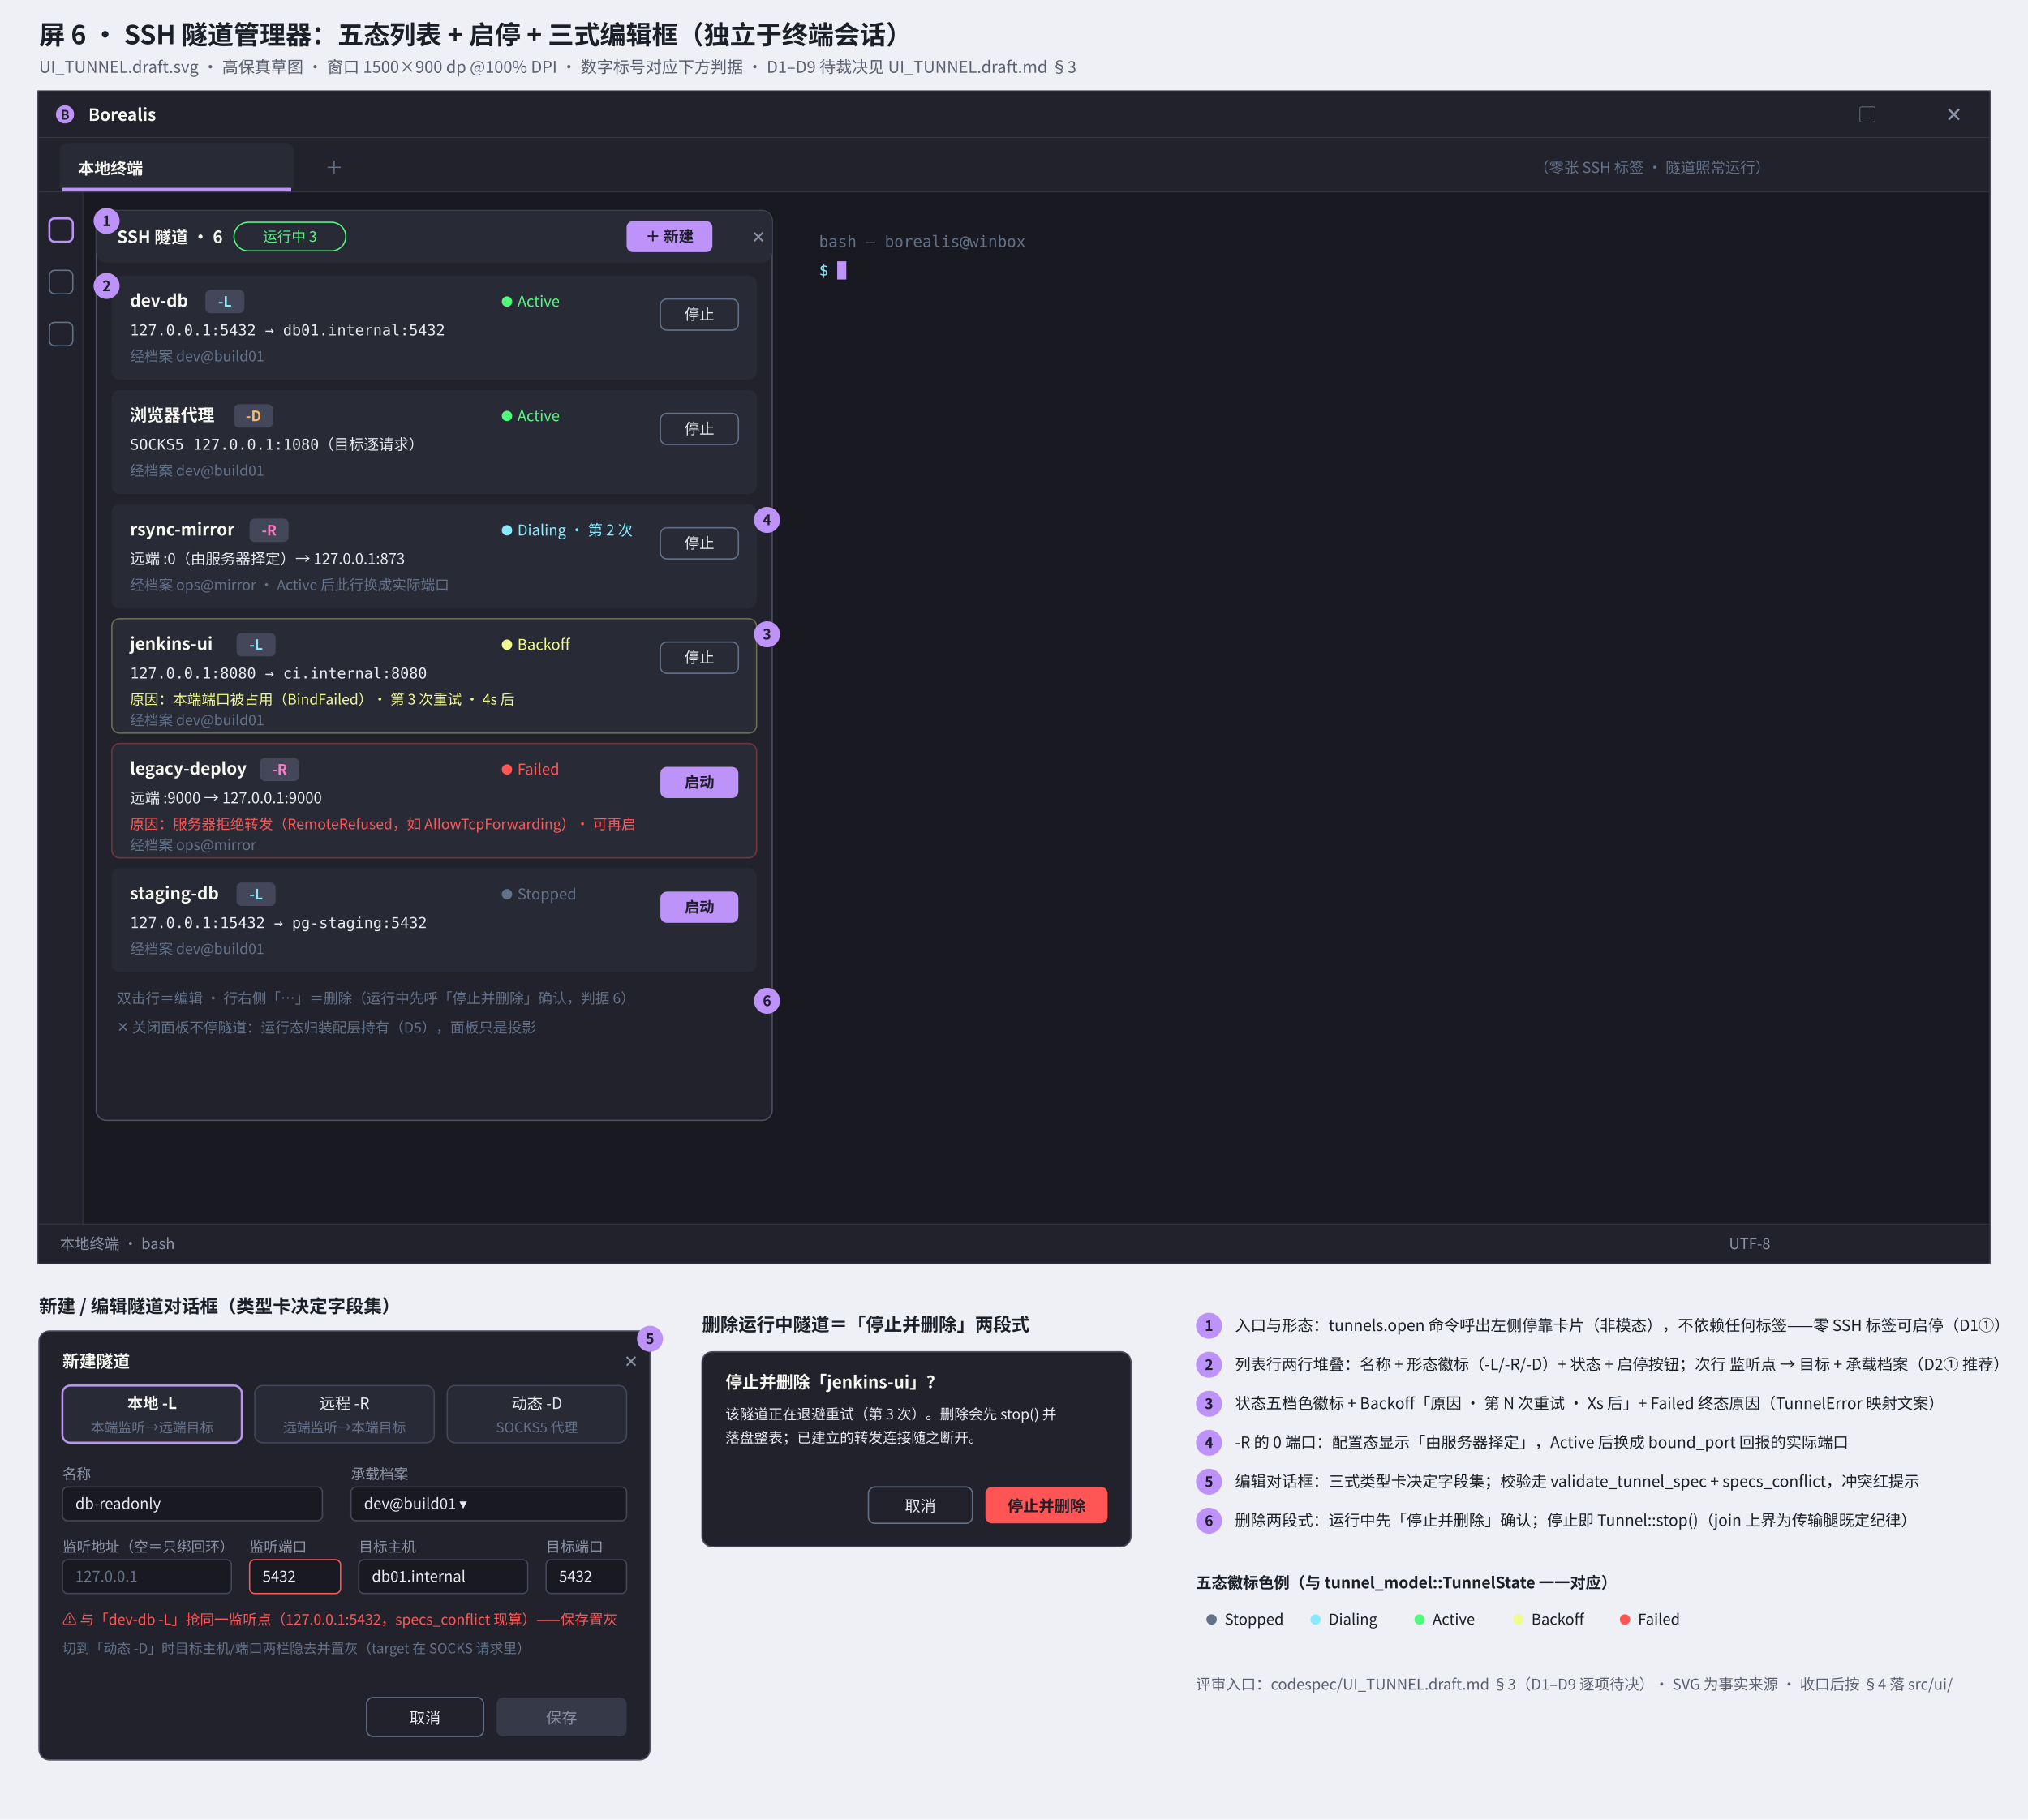
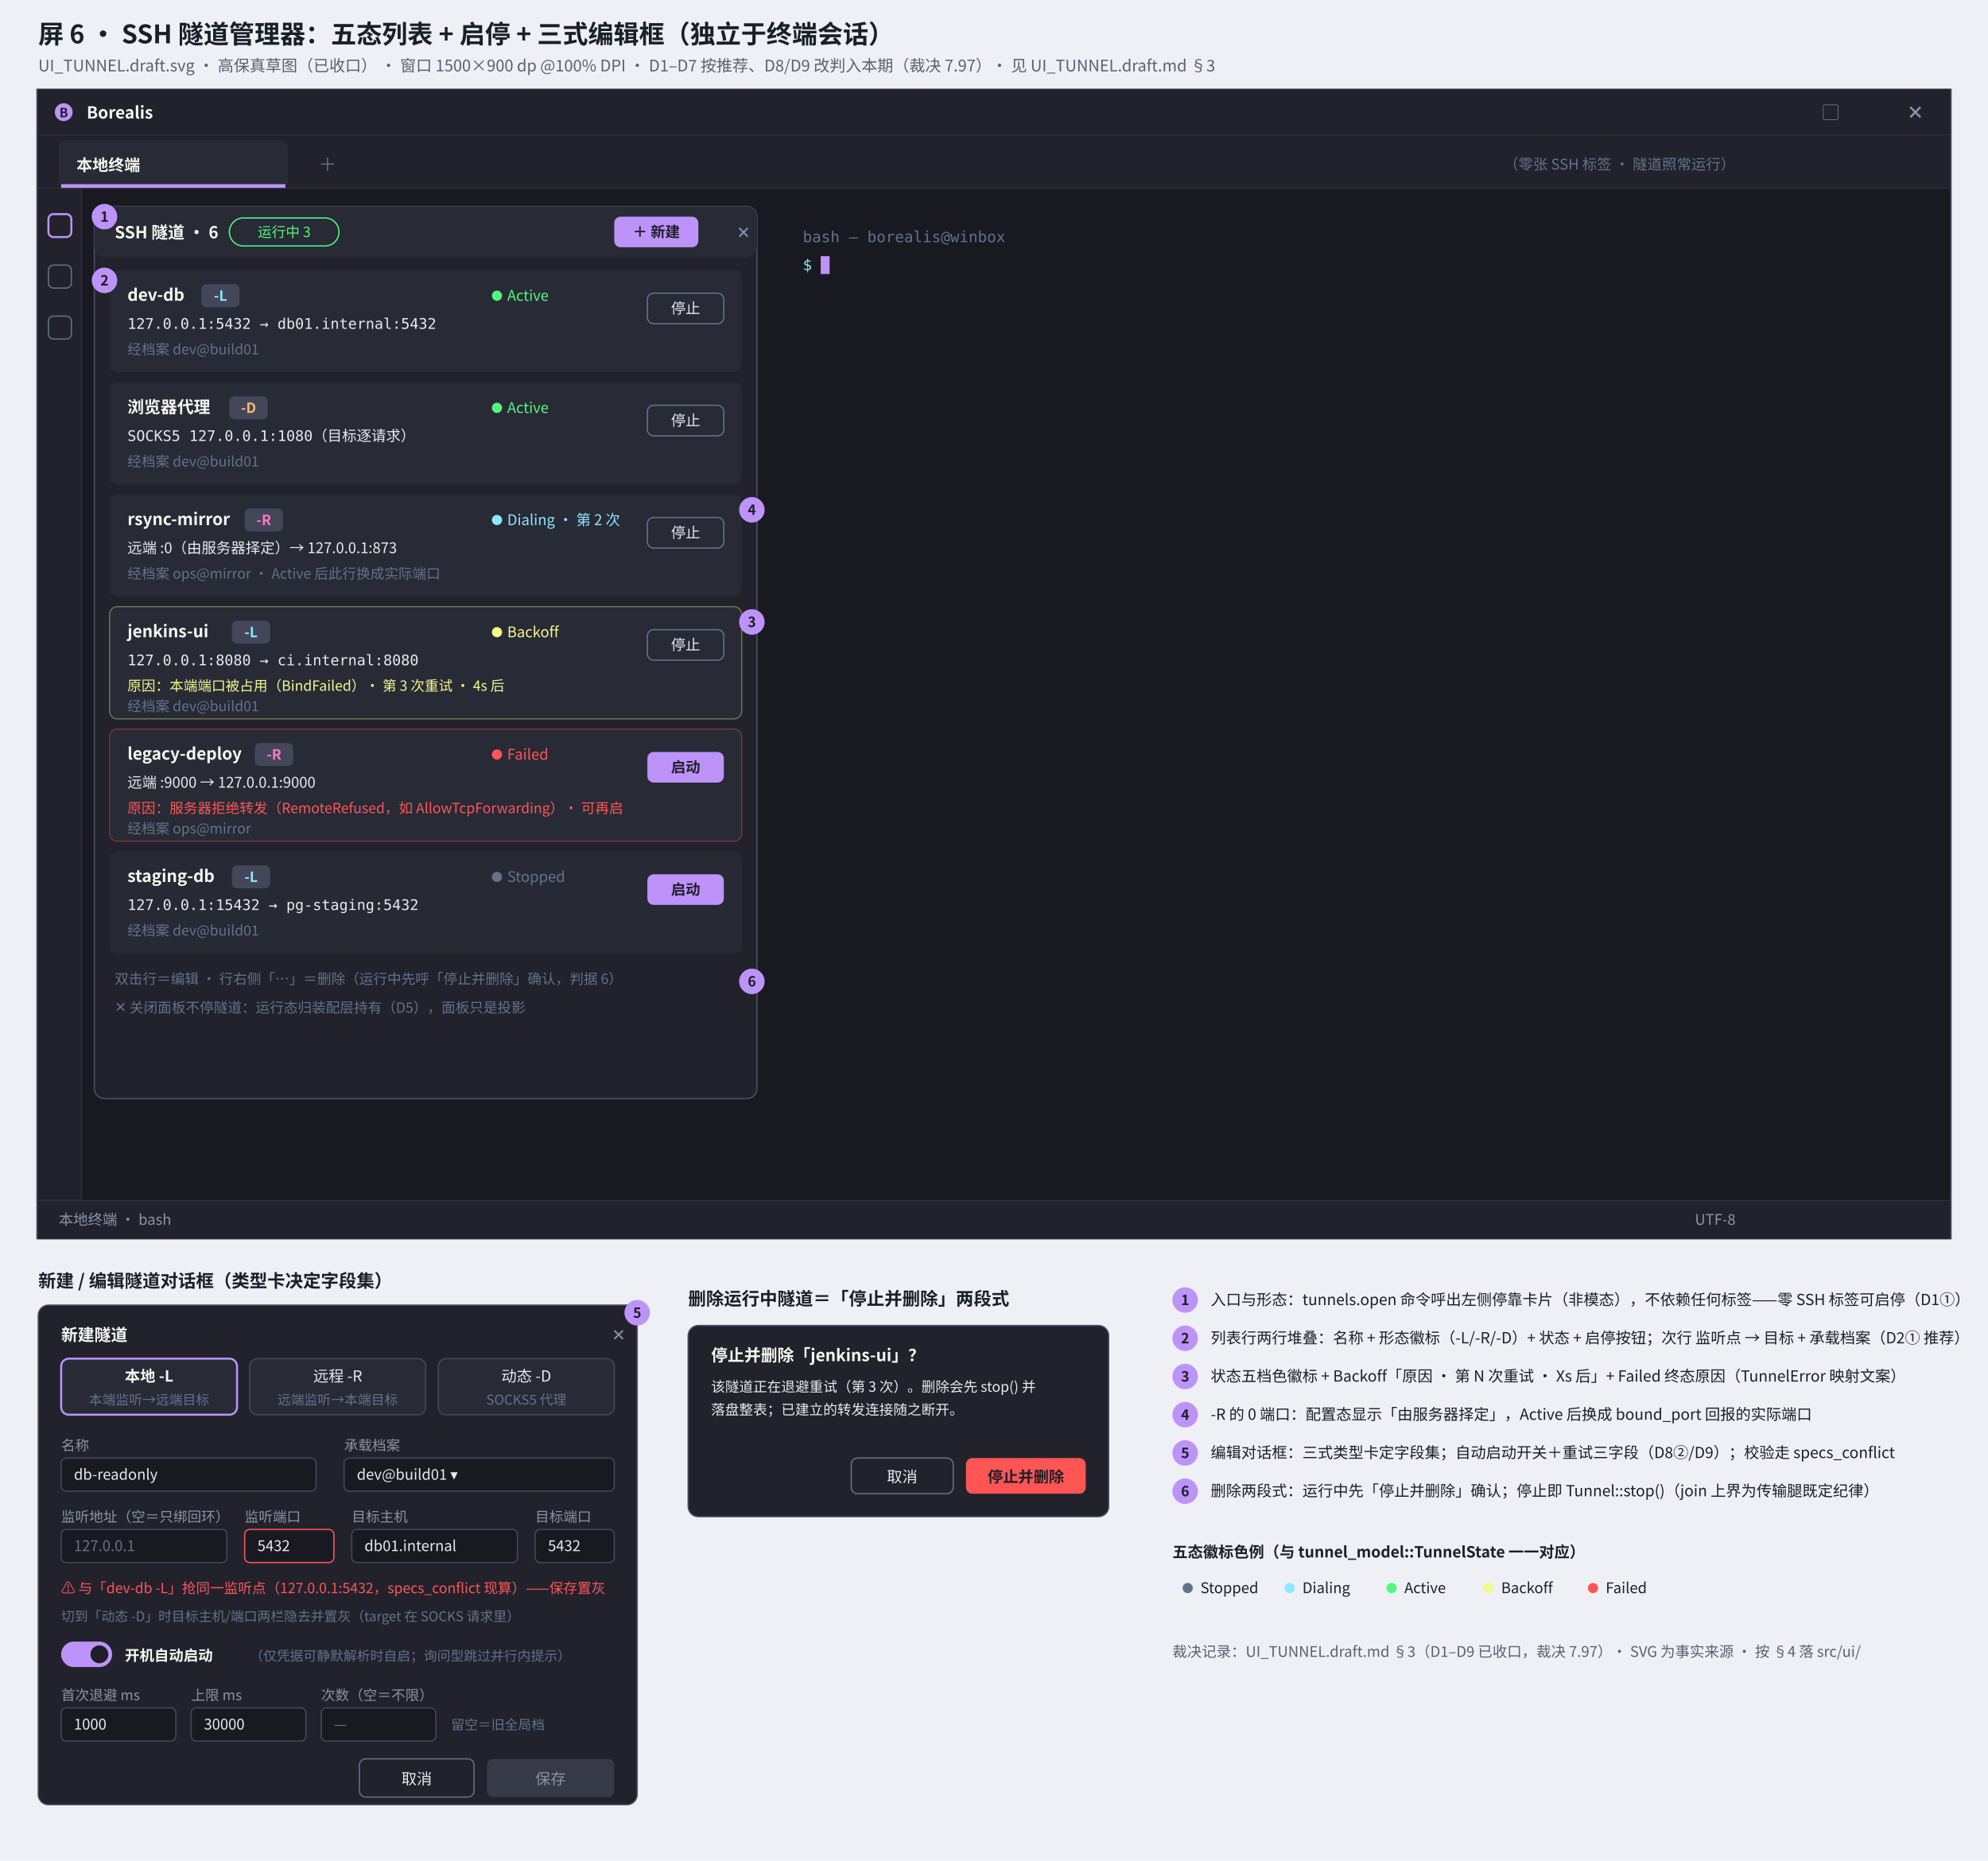
- <svg xmlns="http://www.w3.org/2000/svg" width="1560" height="1400" viewBox="0 0 1560 1400" font-family="'Noto Sans CJK SC',sans-serif">
-   <rect x="0" y="0" width="1560" height="1400" fill="#eef0f5" />
+ <svg xmlns="http://www.w3.org/2000/svg" width="1560" height="1460" viewBox="0 0 1560 1460" font-family="'Noto Sans CJK SC',sans-serif">
+   <rect x="0" y="0" width="1560" height="1460" fill="#eef0f5" />
  <text x="30" y="34" font-size="20" font-weight="700" fill="#1b1f28">屏 6 · SSH 隧道管理器：五态列表 + 启停 + 三式编辑框（独立于终端会话）</text>
-   <text x="30" y="56" font-size="12.5" fill="#5a6070">UI_TUNNEL.draft.svg · 高保真草图 · 窗口 1500×900 dp @100% DPI · 数字标号对应下方判据 · D1–D9 待裁决见 UI_TUNNEL.draft.md §3</text>
+   <text x="30" y="56" font-size="12.5" fill="#5a6070">UI_TUNNEL.draft.svg · 高保真草图（已收口） · 窗口 1500×900 dp @100% DPI · D1–D7 按推荐、D8/D9 改判入本期（裁决 7.97）· 见 UI_TUNNEL.draft.md §3</text>
  <g transform="translate(30,70)">
    <rect x="-1" y="0" width="1502" height="902" fill="#1E1F29" stroke="#4D4F63" stroke-width="1" />
    <rect x="0" y="0" width="1500" height="36" fill="#21222C" />
    <circle cx="20" cy="18" r="7" fill="#BD93F9" />
    <text x="20" y="22" font-size="10" fill="#1E1F29" font-weight="700" text-anchor="middle">B</text>
    <text x="38" y="23" font-size="13" fill="#F8F8F2" font-weight="600">Borealis</text>
    <line x1="1469" y1="14" x2="1477" y2="22" stroke="#8B93A7" stroke-width="1.6" />
    <line x1="1477" y1="14" x2="1469" y2="22" stroke="#8B93A7" stroke-width="1.6" />
    <text x="1400" y="23" font-size="13" fill="#8B93A7">▢</text>
    <line x1="0" y1="36" x2="1500" y2="36" stroke="#3A3C4C" stroke-width="1" />
    <rect x="0" y="36" width="1500" height="42" fill="#21222C" />
    <rect x="16" y="40" width="180" height="38" rx="6" fill="#282A36" />
    <text x="30" y="64" font-size="12.5" fill="#F8F8F2" font-weight="600">本地终端</text>
    <line x1="18" y1="76" x2="194" y2="76" stroke="#BD93F9" stroke-width="3" />
    <text x="220" y="64" font-size="14" fill="#62728A">＋</text>
    <text x="1150" y="63" font-size="11.5" fill="#62728A">（零张 SSH 标签 · 隧道照常运行）</text>
    <line x1="0" y1="78" x2="1500" y2="78" stroke="#3A3C4C" stroke-width="1" />
    <rect x="0" y="78" width="34" height="794" fill="#21222C" />
    <rect x="8" y="98" width="18" height="18" rx="4" fill="none" stroke="#BD93F9" stroke-width="1.6" />
    <rect x="8" y="138" width="18" height="18" rx="4" fill="none" stroke="#62728A" />
    <rect x="8" y="178" width="18" height="18" rx="4" fill="none" stroke="#62728A" />
    <line x1="34" y1="78" x2="34" y2="872" stroke="#3A3C4C" stroke-width="1" />
    <rect x="34" y="78" width="1466" height="794" fill="#191A21" />
    <text x="600" y="120" font-size="12" fill="#62728A" font-family="'Cascadia Code',monospace">bash — borealis@winbox</text>
    <text x="600" y="142" font-size="12" fill="#8BE9FD" font-family="'Cascadia Code',monospace">$</text>
    <rect x="614" y="131" width="7" height="14" fill="#BD93F9" />
    <rect x="44" y="92" width="520" height="700" rx="8" fill="#21222C" stroke="#4D4F63" stroke-width="1" />
    <rect x="44" y="92" width="520" height="40" rx="8" fill="#282A36" />
    <text x="60" y="117" font-size="13" fill="#F8F8F2" font-weight="600">SSH 隧道 · 6</text>
    <rect x="150" y="101" width="86" height="22" rx="11" fill="none" stroke="#50FA7B" />
    <text x="193" y="116" font-size="11" fill="#50FA7B" text-anchor="middle">运行中 3</text>
    <rect x="452" y="100" width="66" height="24" rx="5" fill="#BD93F9" />
    <text x="485" y="116" font-size="11.5" fill="#1E1F29" font-weight="700" text-anchor="middle">＋ 新建</text>
    <text x="548" y="117" font-size="13" fill="#8B93A7">✕</text>
    <circle cx="52" cy="100" r="10" fill="#BD93F9" />
    <text x="52" y="104" font-size="11" fill="#1E1F29" font-weight="700" text-anchor="middle">1</text>
    <rect x="56" y="142" width="496" height="80" rx="6" fill="#282A36" />
    <text x="70" y="166" font-size="13" fill="#F8F8F2" font-weight="600">dev-db</text>
    <rect x="128" y="153" width="30" height="18" rx="4" fill="#44475A" />
    <text x="143" y="166" font-size="11" fill="#8BE9FD" text-anchor="middle" font-weight="700">-L</text>
    <circle cx="360" cy="162" r="4" fill="#50FA7B" />
    <text x="368" y="166" font-size="11.5" fill="#50FA7B">Active</text>
    <text x="70" y="188" font-size="11.5" fill="#E8EAF0" font-family="'Cascadia Code',monospace">127.0.0.1:5432 → db01.internal:5432</text>
    <text x="70" y="208" font-size="11" fill="#62728A">经档案 dev@build01</text>
    <rect x="478" y="160" width="60" height="24" rx="5" fill="none" stroke="#62728A" />
    <text x="508" y="176" font-size="11.5" fill="#E8EAF0" text-anchor="middle">停止</text>
    <circle cx="52" cy="150" r="10" fill="#BD93F9" />
    <text x="52" y="154" font-size="11" fill="#1E1F29" font-weight="700" text-anchor="middle">2</text>
    <rect x="56" y="230" width="496" height="80" rx="6" fill="#282A36" />
    <text x="70" y="254" font-size="13" fill="#F8F8F2" font-weight="600">浏览器代理</text>
    <rect x="150" y="241" width="30" height="18" rx="4" fill="#44475A" />
    <text x="165" y="254" font-size="11" fill="#FFB86C" text-anchor="middle" font-weight="700">-D</text>
    <circle cx="360" cy="250" r="4" fill="#50FA7B" />
    <text x="368" y="254" font-size="11.5" fill="#50FA7B">Active</text>
    <text x="70" y="276" font-size="11.5" fill="#E8EAF0" font-family="'Cascadia Code',monospace">SOCKS5 127.0.0.1:1080（目标逐请求）</text>
    <text x="70" y="296" font-size="11" fill="#62728A">经档案 dev@build01</text>
    <rect x="478" y="248" width="60" height="24" rx="5" fill="none" stroke="#62728A" />
    <text x="508" y="264" font-size="11.5" fill="#E8EAF0" text-anchor="middle">停止</text>
    <rect x="56" y="318" width="496" height="80" rx="6" fill="#282A36" />
    <text x="70" y="342" font-size="13" fill="#F8F8F2" font-weight="600">rsync-mirror</text>
    <rect x="162" y="329" width="30" height="18" rx="4" fill="#44475A" />
    <text x="177" y="342" font-size="11" fill="#FF79C6" text-anchor="middle" font-weight="700">-R</text>
    <circle cx="360" cy="338" r="4" fill="#8BE9FD" />
    <text x="368" y="342" font-size="11.5" fill="#8BE9FD">Dialing · 第 2 次</text>
    <text x="70" y="364" font-size="11.5" fill="#E8EAF0">远端 :0（由服务器择定）→ 127.0.0.1:873</text>
    <text x="70" y="384" font-size="11" fill="#62728A">经档案 ops@mirror · Active 后此行换成实际端口</text>
    <rect x="478" y="336" width="60" height="24" rx="5" fill="none" stroke="#62728A" />
    <text x="508" y="352" font-size="11.5" fill="#E8EAF0" text-anchor="middle">停止</text>
    <circle cx="560" cy="330" r="10" fill="#BD93F9" />
    <text x="560" y="334" font-size="11" fill="#1E1F29" font-weight="700" text-anchor="middle">4</text>
    <rect x="56" y="406" width="496" height="88" rx="6" fill="#282A36" stroke="#F1FA8C" stroke-opacity="0.35" />
    <text x="70" y="430" font-size="13" fill="#F8F8F2" font-weight="600">jenkins-ui</text>
    <rect x="152" y="417" width="30" height="18" rx="4" fill="#44475A" />
    <text x="167" y="430" font-size="11" fill="#8BE9FD" text-anchor="middle" font-weight="700">-L</text>
    <circle cx="360" cy="426" r="4" fill="#F1FA8C" />
    <text x="368" y="430" font-size="11.5" fill="#F1FA8C">Backoff</text>
    <text x="70" y="452" font-size="11.5" fill="#E8EAF0" font-family="'Cascadia Code',monospace">127.0.0.1:8080 → ci.internal:8080</text>
    <text x="70" y="472" font-size="11" fill="#F1FA8C">原因：本端端口被占用（BindFailed）· 第 3 次重试 · 4s 后</text>
    <text x="70" y="488" font-size="11" fill="#62728A">经档案 dev@build01</text>
    <rect x="478" y="424" width="60" height="24" rx="5" fill="none" stroke="#62728A" />
    <text x="508" y="440" font-size="11.5" fill="#E8EAF0" text-anchor="middle">停止</text>
    <circle cx="560" cy="418" r="10" fill="#BD93F9" />
    <text x="560" y="422" font-size="11" fill="#1E1F29" font-weight="700" text-anchor="middle">3</text>
    <rect x="56" y="502" width="496" height="88" rx="6" fill="#282A36" stroke="#FF5555" stroke-opacity="0.35" />
    <text x="70" y="526" font-size="13" fill="#F8F8F2" font-weight="600">legacy-deploy</text>
    <rect x="170" y="513" width="30" height="18" rx="4" fill="#44475A" />
    <text x="185" y="526" font-size="11" fill="#FF79C6" text-anchor="middle" font-weight="700">-R</text>
    <circle cx="360" cy="522" r="4" fill="#FF5555" />
    <text x="368" y="526" font-size="11.5" fill="#FF5555">Failed</text>
    <text x="70" y="548" font-size="11.5" fill="#E8EAF0">远端 :9000 → 127.0.0.1:9000</text>
    <text x="70" y="568" font-size="11" fill="#FF5555">原因：服务器拒绝转发（RemoteRefused，如 AllowTcpForwarding）· 可再启</text>
    <text x="70" y="584" font-size="11" fill="#62728A">经档案 ops@mirror</text>
    <rect x="478" y="520" width="60" height="24" rx="5" fill="#BD93F9" />
    <text x="508" y="536" font-size="11.5" fill="#1E1F29" font-weight="700" text-anchor="middle">启动</text>
    <rect x="56" y="598" width="496" height="80" rx="6" fill="#282A36" opacity="0.85" />
    <text x="70" y="622" font-size="13" fill="#F8F8F2" font-weight="600">staging-db</text>
    <rect x="152" y="609" width="30" height="18" rx="4" fill="#44475A" />
    <text x="167" y="622" font-size="11" fill="#8BE9FD" text-anchor="middle" font-weight="700">-L</text>
    <circle cx="360" cy="618" r="4" fill="#62728A" />
    <text x="368" y="622" font-size="11.5" fill="#62728A">Stopped</text>
    <text x="70" y="644" font-size="11.5" fill="#E8EAF0" font-family="'Cascadia Code',monospace">127.0.0.1:15432 → pg-staging:5432</text>
    <text x="70" y="664" font-size="11" fill="#62728A">经档案 dev@build01</text>
    <rect x="478" y="616" width="60" height="24" rx="5" fill="#BD93F9" />
    <text x="508" y="632" font-size="11.5" fill="#1E1F29" font-weight="700" text-anchor="middle">启动</text>
    <text x="60" y="702" font-size="11" fill="#62728A">双击行＝编辑 · 行右侧「⋯」＝删除（运行中先呼「停止并删除」确认，判据 6）</text>
    <text x="60" y="724" font-size="11" fill="#62728A">✕ 关闭面板不停隧道：运行态归装配层持有（D5），面板只是投影</text>
    <circle cx="560" cy="700" r="10" fill="#BD93F9" />
    <text x="560" y="704" font-size="11" fill="#1E1F29" font-weight="700" text-anchor="middle">6</text>
    <line x1="0" y1="872" x2="1500" y2="872" stroke="#3A3C4C" stroke-width="1" />
    <rect x="0" y="872" width="1500" height="30" fill="#21222C" />
    <text x="16" y="891" font-size="11.5" fill="#8B93A7">本地终端 · bash</text>
    <text x="1300" y="891" font-size="11.5" fill="#8B93A7">UTF-8</text>
  </g>
  <g transform="translate(30,1010)">
    <text x="0" y="0" font-size="14" font-weight="700" fill="#1b1f28">新建 / 编辑隧道对话框（类型卡决定字段集）</text>
-     <rect x="0" y="14" width="470" height="330" rx="8" fill="#21222C" stroke="#4D4F63" />
+     <rect x="0" y="14" width="470" height="392" rx="8" fill="#21222C" stroke="#4D4F63" />
    <text x="18" y="42" font-size="13" fill="#F8F8F2" font-weight="600">新建隧道</text>
    <text x="450" y="42" font-size="13" fill="#8B93A7">✕</text>
    <rect x="18" y="56" width="138" height="44" rx="6" fill="#282A36" stroke="#BD93F9" stroke-width="1.6" />
    <text x="87" y="74" font-size="12" fill="#F8F8F2" text-anchor="middle" font-weight="600">本地 -L</text>
    <text x="87" y="92" font-size="10.5" fill="#62728A" text-anchor="middle">本端监听→远端目标</text>
    <rect x="166" y="56" width="138" height="44" rx="6" fill="#282A36" stroke="#44475A" />
    <text x="235" y="74" font-size="12" fill="#E8EAF0" text-anchor="middle">远程 -R</text>
    <text x="235" y="92" font-size="10.5" fill="#62728A" text-anchor="middle">远端监听→本端目标</text>
    <rect x="314" y="56" width="138" height="44" rx="6" fill="#282A36" stroke="#44475A" />
    <text x="383" y="74" font-size="12" fill="#E8EAF0" text-anchor="middle">动态 -D</text>
    <text x="383" y="92" font-size="10.5" fill="#62728A" text-anchor="middle">SOCKS5 代理</text>
    <text x="18" y="128" font-size="11" fill="#8B93A7">名称</text>
    <rect x="18" y="134" width="200" height="26" rx="4" fill="#191A21" stroke="#44475A" />
    <text x="28" y="151" font-size="11.5" fill="#E8EAF0">db-readonly</text>
    <text x="240" y="128" font-size="11" fill="#8B93A7">承载档案</text>
    <rect x="240" y="134" width="212" height="26" rx="4" fill="#191A21" stroke="#44475A" />
    <text x="250" y="151" font-size="11.5" fill="#E8EAF0">dev@build01 ▾</text>
    <text x="18" y="184" font-size="11" fill="#8B93A7">监听地址（空＝只绑回环）</text>
    <rect x="18" y="190" width="130" height="26" rx="4" fill="#191A21" stroke="#44475A" />
    <text x="28" y="207" font-size="11.5" fill="#62728A">127.0.0.1</text>
    <text x="162" y="184" font-size="11" fill="#8B93A7">监听端口</text>
    <rect x="162" y="190" width="70" height="26" rx="4" fill="#191A21" stroke="#FF5555" />
    <text x="172" y="207" font-size="11.5" fill="#E8EAF0">5432</text>
    <text x="246" y="184" font-size="11" fill="#8B93A7">目标主机</text>
    <rect x="246" y="190" width="130" height="26" rx="4" fill="#191A21" stroke="#44475A" />
    <text x="256" y="207" font-size="11.5" fill="#E8EAF0">db01.internal</text>
    <text x="390" y="184" font-size="11" fill="#8B93A7">目标端口</text>
    <rect x="390" y="190" width="62" height="26" rx="4" fill="#191A21" stroke="#44475A" />
    <text x="400" y="207" font-size="11.5" fill="#E8EAF0">5432</text>
    <text x="18" y="240" font-size="11" fill="#FF5555">⚠ 与「dev-db -L」抢同一监听点（127.0.0.1:5432，specs_conflict 现算）——保存置灰</text>
    <text x="18" y="262" font-size="10.5" fill="#62728A">切到「动态 -D」时目标主机/端口两栏隐去并置灰（target 在 SOCKS 请求里）</text>
-     <rect x="252" y="296" width="90" height="30" rx="5" fill="none" stroke="#62728A" />
-     <text x="297" y="316" font-size="12" fill="#E8EAF0" text-anchor="middle">取消</text>
-     <rect x="352" y="296" width="100" height="30" rx="5" fill="#44475A" opacity="0.6" />
-     <text x="402" y="316" font-size="12" fill="#8B93A7" text-anchor="middle">保存</text>
+     <rect x="18" y="278" width="40" height="20" rx="10" fill="#BD93F9" />
+     <circle cx="48" cy="288" r="7" fill="#1E1F29" />
+     <text x="68" y="293" font-size="11.5" fill="#F8F8F2" font-weight="600">开机自动启动</text>
+     <text x="166" y="293" font-size="10.5" fill="#62728A">（仅凭据可静默解析时自启；询问型跳过并行内提示）</text>
+     <text x="18" y="324" font-size="11" fill="#8B93A7">首次退避 ms</text>
+     <rect x="18" y="330" width="90" height="26" rx="4" fill="#191A21" stroke="#44475A" />
+     <text x="28" y="347" font-size="11.5" fill="#E8EAF0">1000</text>
+     <text x="120" y="324" font-size="11" fill="#8B93A7">上限 ms</text>
+     <rect x="120" y="330" width="90" height="26" rx="4" fill="#191A21" stroke="#44475A" />
+     <text x="130" y="347" font-size="11.5" fill="#E8EAF0">30000</text>
+     <text x="222" y="324" font-size="11" fill="#8B93A7">次数（空＝不限）</text>
+     <rect x="222" y="330" width="90" height="26" rx="4" fill="#191A21" stroke="#44475A" />
+     <text x="232" y="347" font-size="11.5" fill="#62728A">—</text>
+     <text x="324" y="347" font-size="10.5" fill="#62728A">留空＝旧全局档</text>
+     <rect x="252" y="370" width="90" height="30" rx="5" fill="none" stroke="#62728A" />
+     <text x="297" y="390" font-size="12" fill="#E8EAF0" text-anchor="middle">取消</text>
+     <rect x="352" y="370" width="100" height="30" rx="5" fill="#44475A" opacity="0.6" />
+     <text x="402" y="390" font-size="12" fill="#8B93A7" text-anchor="middle">保存</text>
    <circle cx="470" cy="20" r="10" fill="#BD93F9" />
    <text x="470" y="24" font-size="11" fill="#1E1F29" font-weight="700" text-anchor="middle">5</text>
  </g>
  <g transform="translate(540,1120)">
    <text x="0" y="-96" font-size="14" font-weight="700" fill="#1b1f28">删除运行中隧道＝「停止并删除」两段式</text>
    <rect x="0" y="-80" width="330" height="150" rx="8" fill="#21222C" stroke="#4D4F63" />
    <text x="18" y="-52" font-size="13" fill="#F8F8F2" font-weight="600">停止并删除「jenkins-ui」？</text>
    <text x="18" y="-28" font-size="11" fill="#E8EAF0">该隧道正在退避重试（第 3 次）。删除会先 stop() 并</text>
    <text x="18" y="-10" font-size="11" fill="#E8EAF0">落盘整表；已建立的转发连接随之断开。</text>
    <rect x="128" y="24" width="80" height="28" rx="5" fill="none" stroke="#62728A" />
    <text x="168" y="43" font-size="12" fill="#E8EAF0" text-anchor="middle">取消</text>
    <rect x="218" y="24" width="94" height="28" rx="5" fill="#FF5555" />
    <text x="265" y="43" font-size="12" fill="#1E1F29" font-weight="700" text-anchor="middle">停止并删除</text>
  </g>
  <g transform="translate(920,1010)" font-size="12" fill="#1b1f28">
    <g transform="translate(0,14)">
      <circle cx="10" cy="-4" r="10" fill="#BD93F9" />
      <text x="10" y="0" font-size="11" fill="#1E1F29" font-weight="700" text-anchor="middle">1</text>
      <text x="30" y="0">入口与形态：tunnels.open 命令呼出左侧停靠卡片（非模态），不依赖任何标签——零 SSH 标签可启停（D1①）</text>
    </g>
    <g transform="translate(0,44)">
      <circle cx="10" cy="-4" r="10" fill="#BD93F9" />
      <text x="10" y="0" font-size="11" fill="#1E1F29" font-weight="700" text-anchor="middle">2</text>
      <text x="30" y="0">列表行两行堆叠：名称 + 形态徽标（-L/-R/-D）+ 状态 + 启停按钮；次行 监听点 → 目标 + 承载档案（D2① 推荐）</text>
    </g>
    <g transform="translate(0,74)">
      <circle cx="10" cy="-4" r="10" fill="#BD93F9" />
      <text x="10" y="0" font-size="11" fill="#1E1F29" font-weight="700" text-anchor="middle">3</text>
      <text x="30" y="0">状态五档色徽标 + Backoff「原因 · 第 N 次重试 · Xs 后」+ Failed 终态原因（TunnelError 映射文案）</text>
    </g>
    <g transform="translate(0,104)">
      <circle cx="10" cy="-4" r="10" fill="#BD93F9" />
      <text x="10" y="0" font-size="11" fill="#1E1F29" font-weight="700" text-anchor="middle">4</text>
      <text x="30" y="0">-R 的 0 端口：配置态显示「由服务器择定」，Active 后换成 bound_port 回报的实际端口</text>
    </g>
    <g transform="translate(0,134)">
      <circle cx="10" cy="-4" r="10" fill="#BD93F9" />
      <text x="10" y="0" font-size="11" fill="#1E1F29" font-weight="700" text-anchor="middle">5</text>
-       <text x="30" y="0">编辑对话框：三式类型卡决定字段集；校验走 validate_tunnel_spec + specs_conflict，冲突红提示</text>
+       <text x="30" y="0">编辑对话框：三式类型卡定字段集；自动启动开关＋重试三字段（D8②/D9）；校验走 specs_conflict</text>
    </g>
    <g transform="translate(0,164)">
      <circle cx="10" cy="-4" r="10" fill="#BD93F9" />
      <text x="10" y="0" font-size="11" fill="#1E1F29" font-weight="700" text-anchor="middle">6</text>
      <text x="30" y="0">删除两段式：运行中先「停止并删除」确认；停止即 Tunnel::stop()（join 上界为传输腿既定纪律）</text>
    </g>
    <g transform="translate(0,212)">
      <text x="0" y="0" font-size="12" font-weight="700" fill="#1b1f28">五态徽标色例（与 tunnel_model::TunnelState 一一对应）</text>
      <circle cx="12" cy="24" r="4" fill="#62728A" />
      <text x="22" y="28" font-size="11.5" fill="#1b1f28">Stopped</text>
      <circle cx="92" cy="24" r="4" fill="#8BE9FD" />
      <text x="102" y="28" font-size="11.5" fill="#1b1f28">Dialing</text>
      <circle cx="172" cy="24" r="4" fill="#50FA7B" />
      <text x="182" y="28" font-size="11.5" fill="#1b1f28">Active</text>
      <circle cx="248" cy="24" r="4" fill="#F1FA8C" />
      <text x="258" y="28" font-size="11.5" fill="#1b1f28">Backoff</text>
      <circle cx="330" cy="24" r="4" fill="#FF5555" />
      <text x="340" y="28" font-size="11.5" fill="#1b1f28">Failed</text>
    </g>
-     <text x="0" y="290" font-size="11.5" fill="#5a6070">评审入口：codespec/UI_TUNNEL.draft.md §3（D1–D9 逐项待决）· SVG 为事实来源 · 收口后按 §4 落 src/ui/</text>
+     <text x="0" y="290" font-size="11.5" fill="#5a6070">裁决记录：UI_TUNNEL.draft.md §3（D1–D9 已收口，裁决 7.97）· SVG 为事实来源 · 按 §4 落 src/ui/</text>
  </g>
</svg>
